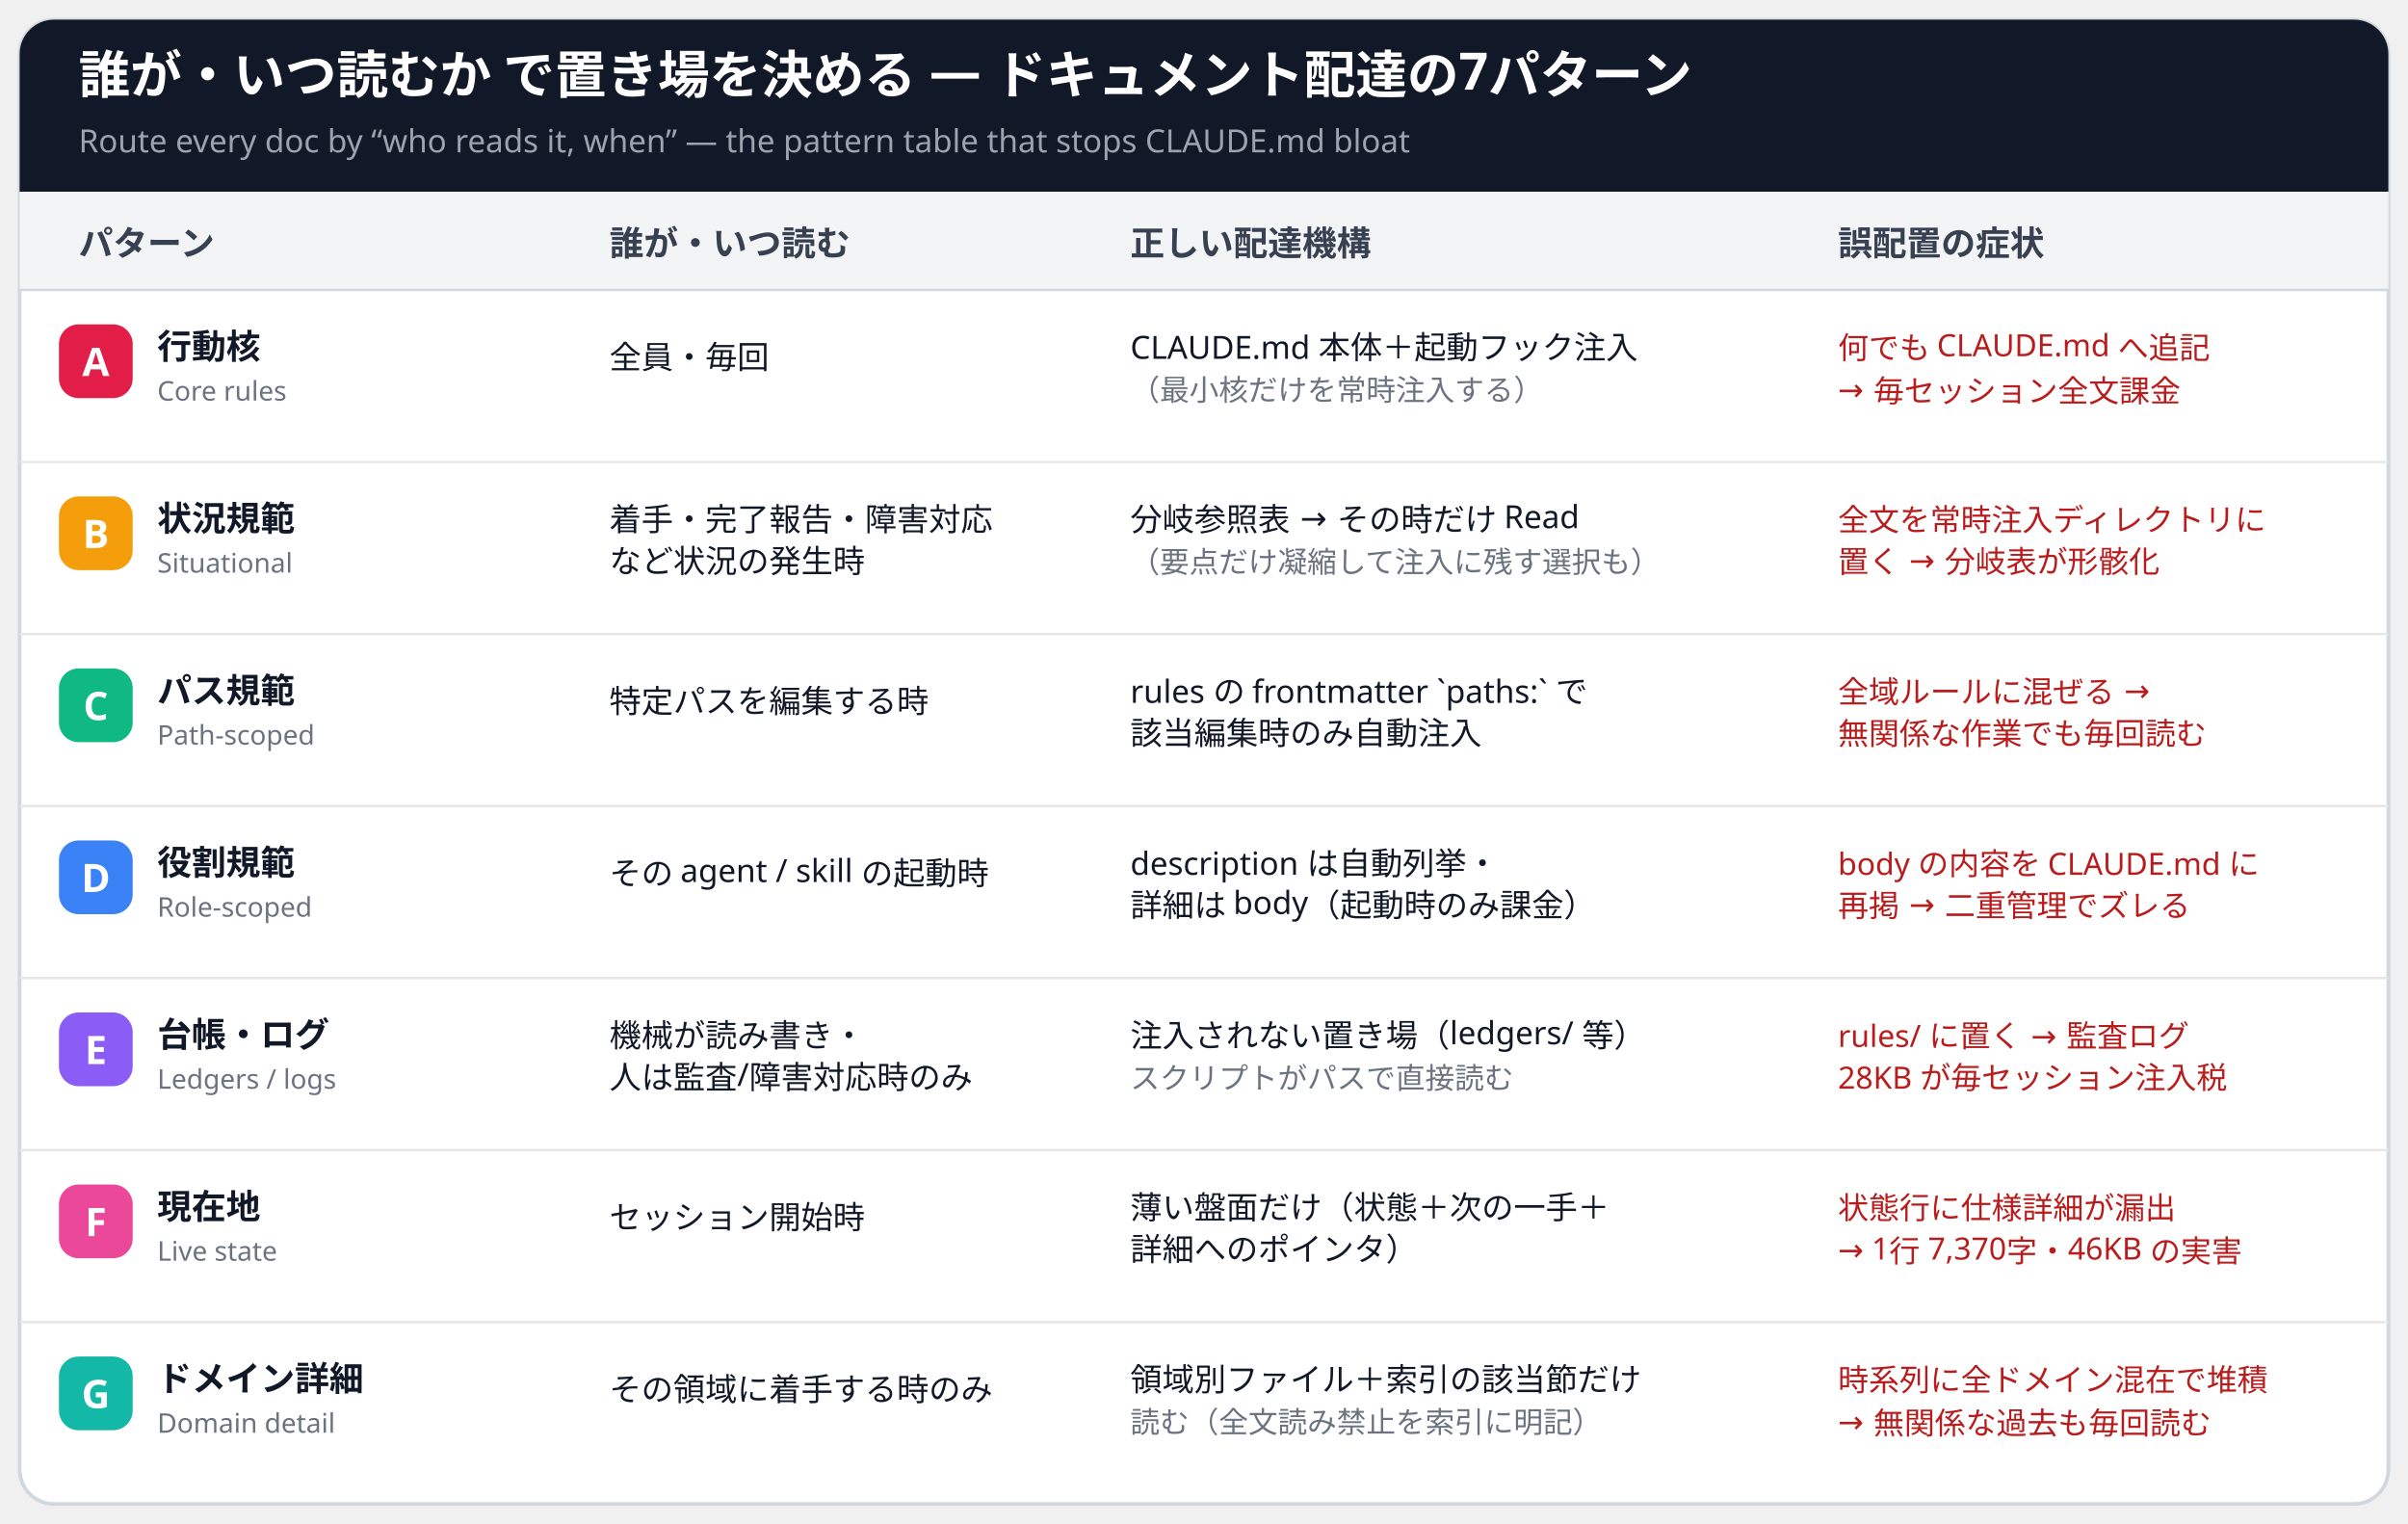
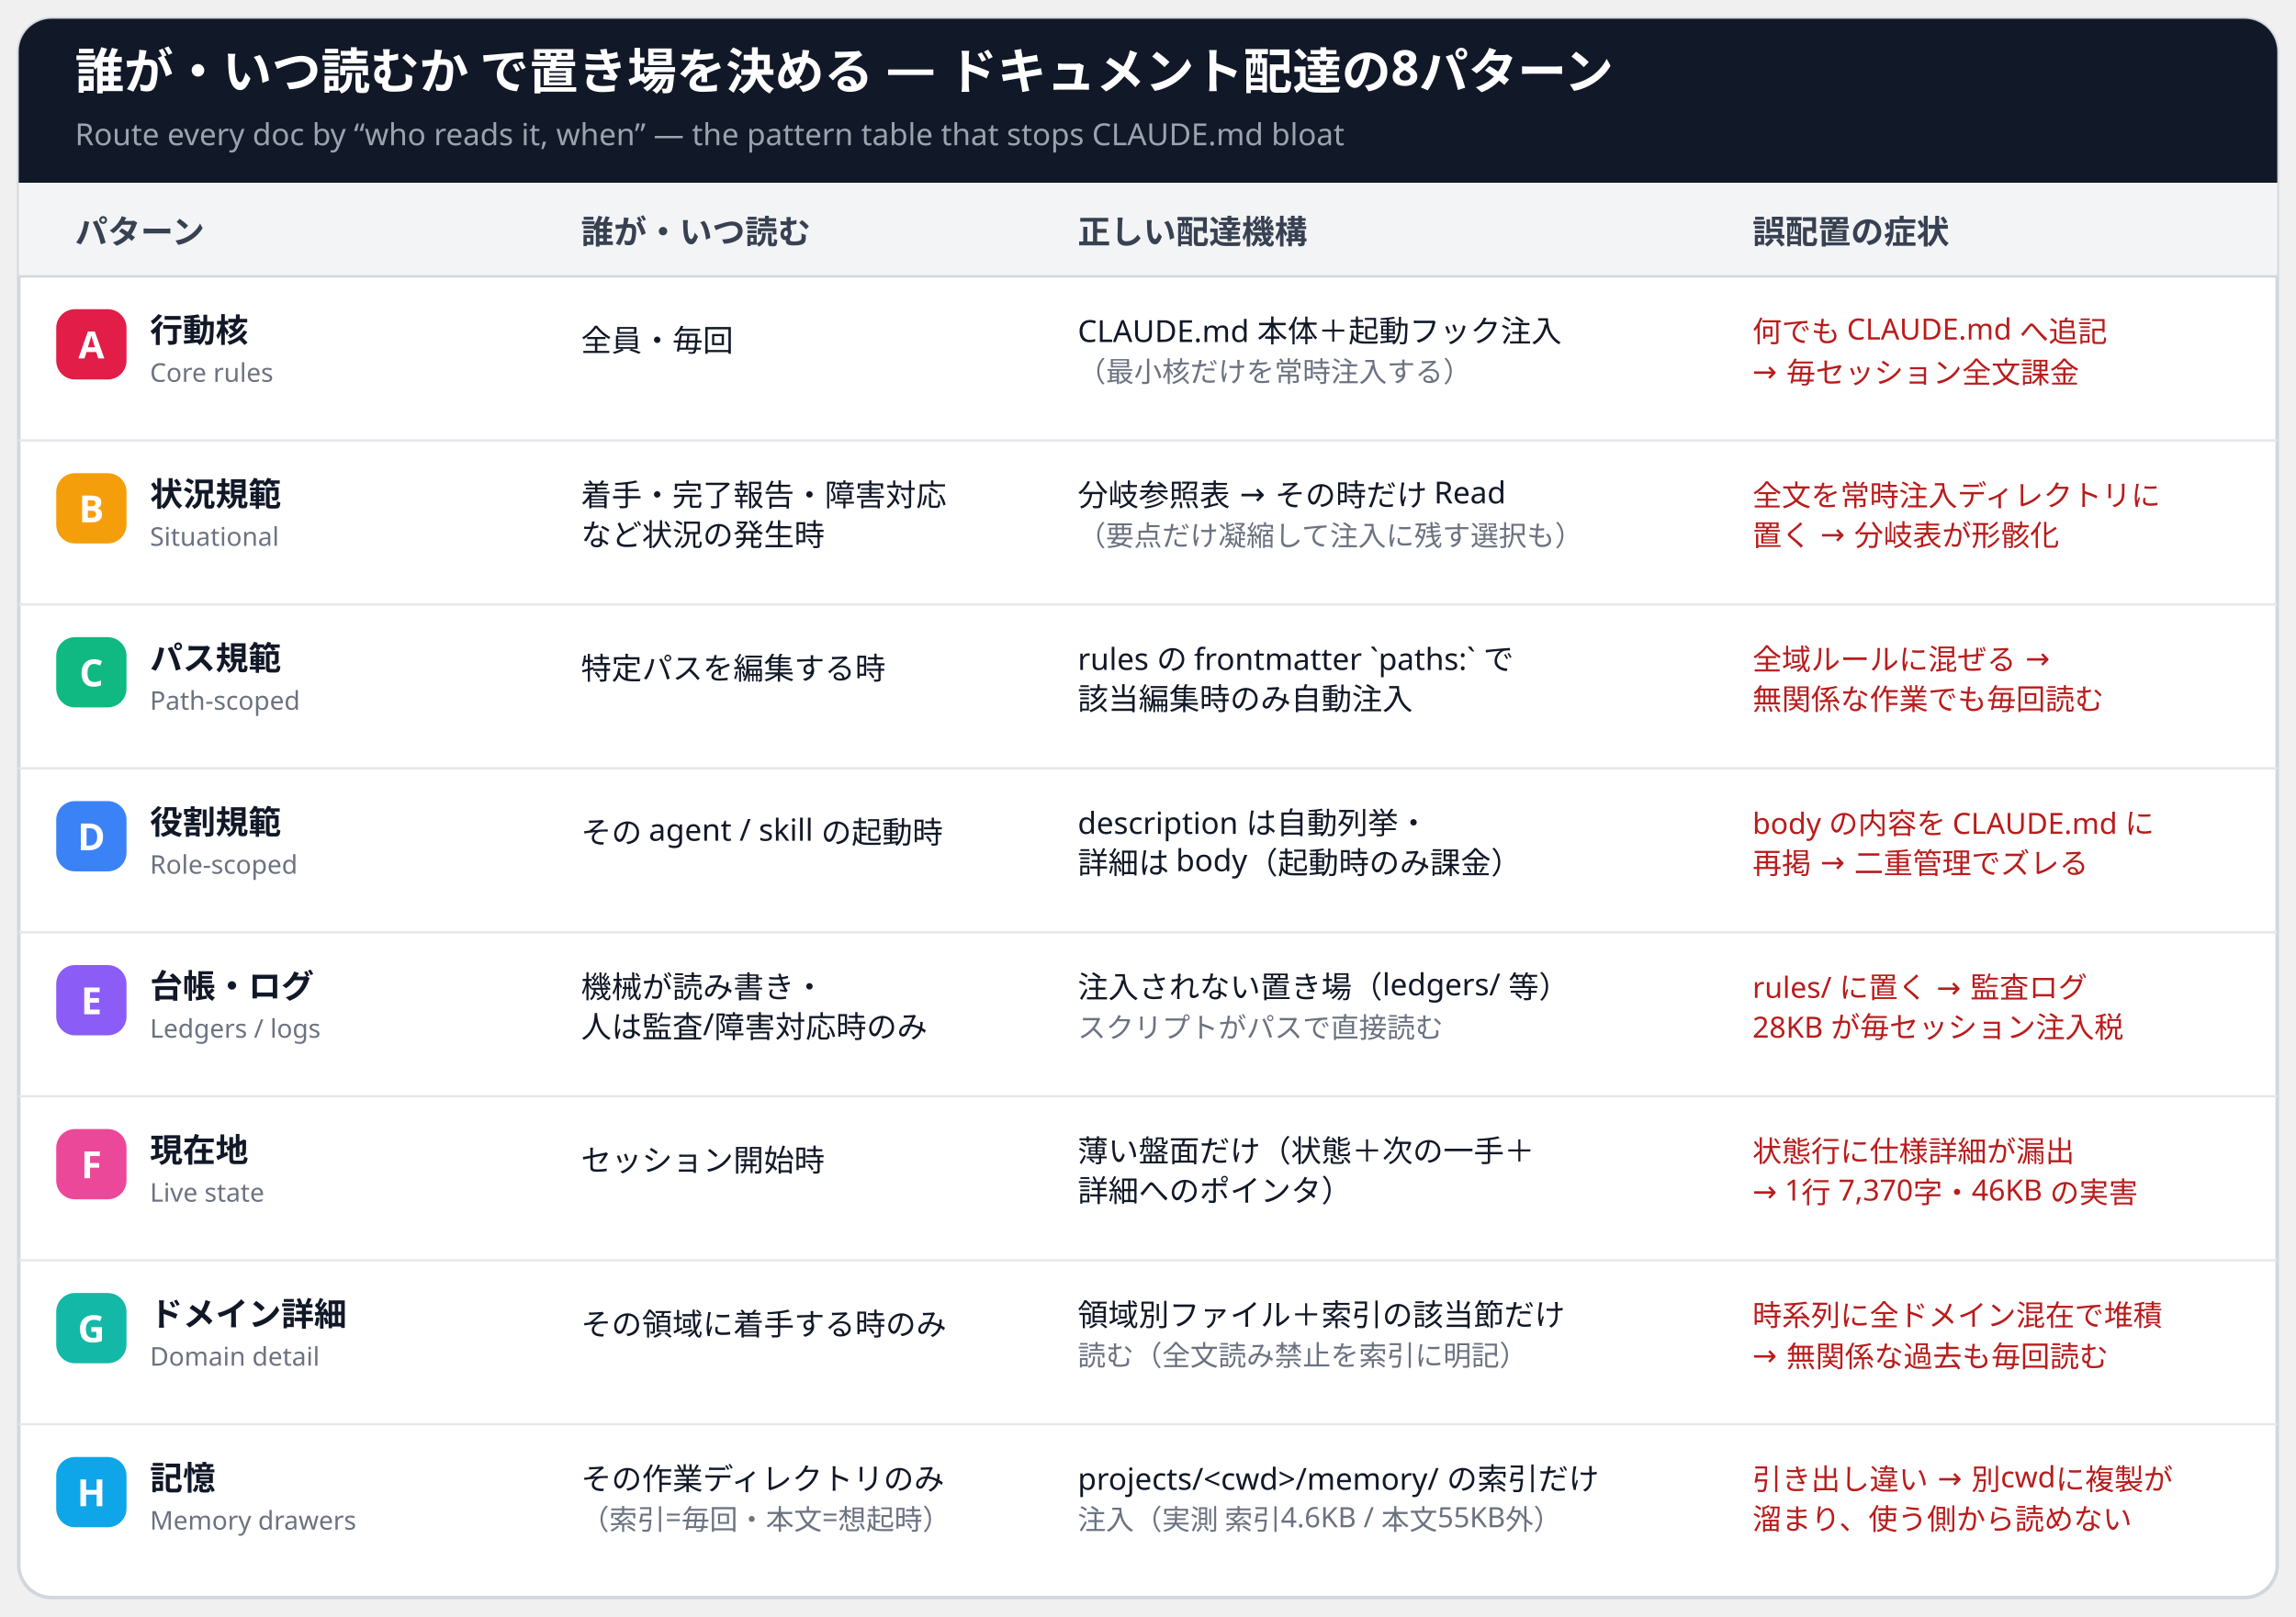
- <svg xmlns="http://www.w3.org/2000/svg" width="980" height="620" viewBox="0 0 980 620" font-family="'Hiragino Sans','Noto Sans JP','Yu Gothic UI','Meiryo',sans-serif">
+ <svg xmlns="http://www.w3.org/2000/svg" width="980" height="690" viewBox="0 0 980 690" font-family="'Hiragino Sans','Noto Sans JP','Yu Gothic UI','Meiryo',sans-serif">
  <defs>
    <clipPath id="card">
-       <rect x="8" y="8" width="964" height="604" rx="14" />
+       <rect x="8" y="8" width="964" height="674" rx="14" />
    </clipPath>
  </defs>
-   <rect x="8" y="8" width="964" height="604" rx="14" fill="#ffffff" stroke="#d0d7de" stroke-width="1.5" />
+   <rect x="8" y="8" width="964" height="674" rx="14" fill="#ffffff" stroke="#d0d7de" stroke-width="1.5" />
  <g clip-path="url(#card)">
    <rect x="8" y="8" width="964" height="70" fill="#111827" />
-     <text x="32" y="38" font-size="21" font-weight="700" fill="#ffffff">誰が・いつ読むか で置き場を決める — ドキュメント配達の7パターン</text>
+     <text x="32" y="38" font-size="21" font-weight="700" fill="#ffffff">誰が・いつ読むか で置き場を決める — ドキュメント配達の8パターン</text>
    <text x="32" y="62" font-size="13" fill="#9ca3af">Route every doc by “who reads it, when” — the pattern table that stops CLAUDE.md bloat</text>
    <rect x="8" y="78" width="964" height="40" fill="#f3f4f6" />
    <text x="32" y="104" font-size="14" font-weight="700" fill="#374151">パターン</text>
    <text x="248" y="104" font-size="14" font-weight="700" fill="#374151">誰が・いつ読む</text>
    <text x="460" y="104" font-size="14" font-weight="700" fill="#374151">正しい配達機構</text>
    <text x="748" y="104" font-size="14" font-weight="700" fill="#374151">誤配置の症状</text>
    <line x1="8" y1="118" x2="972" y2="118" stroke="#d0d7de" />
    <g>
      <rect x="24" y="132" width="30" height="30" rx="8" fill="#e11d48" />
      <text x="39" y="153" font-size="16" font-weight="700" fill="#fff" text-anchor="middle">A</text>
      <text x="64" y="146" font-size="14" font-weight="700" fill="#111827">行動核</text>
      <text x="64" y="163" font-size="11" fill="#6b7280">Core rules</text>
      <text x="248" y="150" font-size="13" fill="#111827">全員・毎回</text>
      <text x="460" y="146" font-size="13" fill="#111827">CLAUDE.md 本体＋起動フック注入</text>
      <text x="460" y="163" font-size="12" fill="#6b7280">（最小核だけを常時注入する）</text>
      <text x="748" y="146" font-size="12.5" fill="#b91c1c">何でも CLAUDE.md へ追記</text>
      <text x="748" y="163" font-size="12.5" fill="#b91c1c">→ 毎セッション全文課金</text>
    </g>
    <line x1="8" y1="188" x2="972" y2="188" stroke="#e5e7eb" />
    <g>
      <rect x="24" y="202" width="30" height="30" rx="8" fill="#f59e0b" />
      <text x="39" y="223" font-size="16" font-weight="700" fill="#fff" text-anchor="middle">B</text>
      <text x="64" y="216" font-size="14" font-weight="700" fill="#111827">状況規範</text>
      <text x="64" y="233" font-size="11" fill="#6b7280">Situational</text>
      <text x="248" y="216" font-size="13" fill="#111827">着手・完了報告・障害対応</text>
      <text x="248" y="233" font-size="13" fill="#111827">など状況の発生時</text>
      <text x="460" y="216" font-size="13" fill="#111827">分岐参照表 → その時だけ Read</text>
      <text x="460" y="233" font-size="12" fill="#6b7280">（要点だけ凝縮して注入に残す選択も）</text>
      <text x="748" y="216" font-size="12.5" fill="#b91c1c">全文を常時注入ディレクトリに</text>
      <text x="748" y="233" font-size="12.5" fill="#b91c1c">置く → 分岐表が形骸化</text>
    </g>
    <line x1="8" y1="258" x2="972" y2="258" stroke="#e5e7eb" />
    <g>
      <rect x="24" y="272" width="30" height="30" rx="8" fill="#10b981" />
      <text x="39" y="293" font-size="16" font-weight="700" fill="#fff" text-anchor="middle">C</text>
      <text x="64" y="286" font-size="14" font-weight="700" fill="#111827">パス規範</text>
      <text x="64" y="303" font-size="11" fill="#6b7280">Path-scoped</text>
      <text x="248" y="290" font-size="13" fill="#111827">特定パスを編集する時</text>
      <text x="460" y="286" font-size="13" fill="#111827">rules の frontmatter `paths:` で</text>
      <text x="460" y="303" font-size="13" fill="#111827">該当編集時のみ自動注入</text>
      <text x="748" y="286" font-size="12.5" fill="#b91c1c">全域ルールに混ぜる →</text>
      <text x="748" y="303" font-size="12.5" fill="#b91c1c">無関係な作業でも毎回読む</text>
    </g>
    <line x1="8" y1="328" x2="972" y2="328" stroke="#e5e7eb" />
    <g>
      <rect x="24" y="342" width="30" height="30" rx="8" fill="#3b82f6" />
      <text x="39" y="363" font-size="16" font-weight="700" fill="#fff" text-anchor="middle">D</text>
      <text x="64" y="356" font-size="14" font-weight="700" fill="#111827">役割規範</text>
      <text x="64" y="373" font-size="11" fill="#6b7280">Role-scoped</text>
      <text x="248" y="360" font-size="13" fill="#111827">その agent / skill の起動時</text>
      <text x="460" y="356" font-size="13" fill="#111827">description は自動列挙・</text>
      <text x="460" y="373" font-size="13" fill="#111827">詳細は body（起動時のみ課金）</text>
      <text x="748" y="356" font-size="12.5" fill="#b91c1c">body の内容を CLAUDE.md に</text>
      <text x="748" y="373" font-size="12.5" fill="#b91c1c">再掲 → 二重管理でズレる</text>
    </g>
    <line x1="8" y1="398" x2="972" y2="398" stroke="#e5e7eb" />
    <g>
      <rect x="24" y="412" width="30" height="30" rx="8" fill="#8b5cf6" />
      <text x="39" y="433" font-size="16" font-weight="700" fill="#fff" text-anchor="middle">E</text>
      <text x="64" y="426" font-size="14" font-weight="700" fill="#111827">台帳・ログ</text>
      <text x="64" y="443" font-size="11" fill="#6b7280">Ledgers / logs</text>
      <text x="248" y="426" font-size="13" fill="#111827">機械が読み書き・</text>
      <text x="248" y="443" font-size="13" fill="#111827">人は監査/障害対応時のみ</text>
      <text x="460" y="426" font-size="13" fill="#111827">注入されない置き場（ledgers/ 等）</text>
      <text x="460" y="443" font-size="12" fill="#6b7280">スクリプトがパスで直接読む</text>
      <text x="748" y="426" font-size="12.5" fill="#b91c1c">rules/ に置く → 監査ログ</text>
      <text x="748" y="443" font-size="12.5" fill="#b91c1c">28KB が毎セッション注入税</text>
    </g>
    <line x1="8" y1="468" x2="972" y2="468" stroke="#e5e7eb" />
    <g>
      <rect x="24" y="482" width="30" height="30" rx="8" fill="#ec4899" />
      <text x="39" y="503" font-size="16" font-weight="700" fill="#fff" text-anchor="middle">F</text>
      <text x="64" y="496" font-size="14" font-weight="700" fill="#111827">現在地</text>
      <text x="64" y="513" font-size="11" fill="#6b7280">Live state</text>
      <text x="248" y="500" font-size="13" fill="#111827">セッション開始時</text>
      <text x="460" y="496" font-size="13" fill="#111827">薄い盤面だけ（状態＋次の一手＋</text>
      <text x="460" y="513" font-size="13" fill="#111827">詳細へのポインタ）</text>
      <text x="748" y="496" font-size="12.5" fill="#b91c1c">状態行に仕様詳細が漏出</text>
      <text x="748" y="513" font-size="12.5" fill="#b91c1c">→ 1行 7,370字・46KB の実害</text>
    </g>
    <line x1="8" y1="538" x2="972" y2="538" stroke="#e5e7eb" />
    <g>
      <rect x="24" y="552" width="30" height="30" rx="8" fill="#14b8a6" />
      <text x="39" y="573" font-size="16" font-weight="700" fill="#fff" text-anchor="middle">G</text>
      <text x="64" y="566" font-size="14" font-weight="700" fill="#111827">ドメイン詳細</text>
      <text x="64" y="583" font-size="11" fill="#6b7280">Domain detail</text>
      <text x="248" y="570" font-size="13" fill="#111827">その領域に着手する時のみ</text>
      <text x="460" y="566" font-size="13" fill="#111827">領域別ファイル＋索引の該当節だけ</text>
      <text x="460" y="583" font-size="12" fill="#6b7280">読む（全文読み禁止を索引に明記）</text>
      <text x="748" y="566" font-size="12.5" fill="#b91c1c">時系列に全ドメイン混在で堆積</text>
      <text x="748" y="583" font-size="12.5" fill="#b91c1c">→ 無関係な過去も毎回読む</text>
    </g>
+     <line x1="8" y1="608" x2="972" y2="608" stroke="#e5e7eb" />
+     <g>
+       <rect x="24" y="622" width="30" height="30" rx="8" fill="#0ea5e9" />
+       <text x="39" y="643" font-size="16" font-weight="700" fill="#fff" text-anchor="middle">H</text>
+       <text x="64" y="636" font-size="14" font-weight="700" fill="#111827">記憶</text>
+       <text x="64" y="653" font-size="11" fill="#6b7280">Memory drawers</text>
+       <text x="248" y="636" font-size="13" fill="#111827">その作業ディレクトリのみ</text>
+       <text x="248" y="653" font-size="12" fill="#6b7280">（索引=毎回・本文=想起時）</text>
+       <text x="460" y="636" font-size="13" fill="#111827">projects/&lt;cwd&gt;/memory/ の索引だけ</text>
+       <text x="460" y="653" font-size="12" fill="#6b7280">注入（実測 索引4.6KB / 本文55KB外）</text>
+       <text x="748" y="636" font-size="12.5" fill="#b91c1c">引き出し違い → 別cwdに複製が</text>
+       <text x="748" y="653" font-size="12.5" fill="#b91c1c">溜まり、使う側から読めない</text>
+     </g>
  </g>
</svg>
